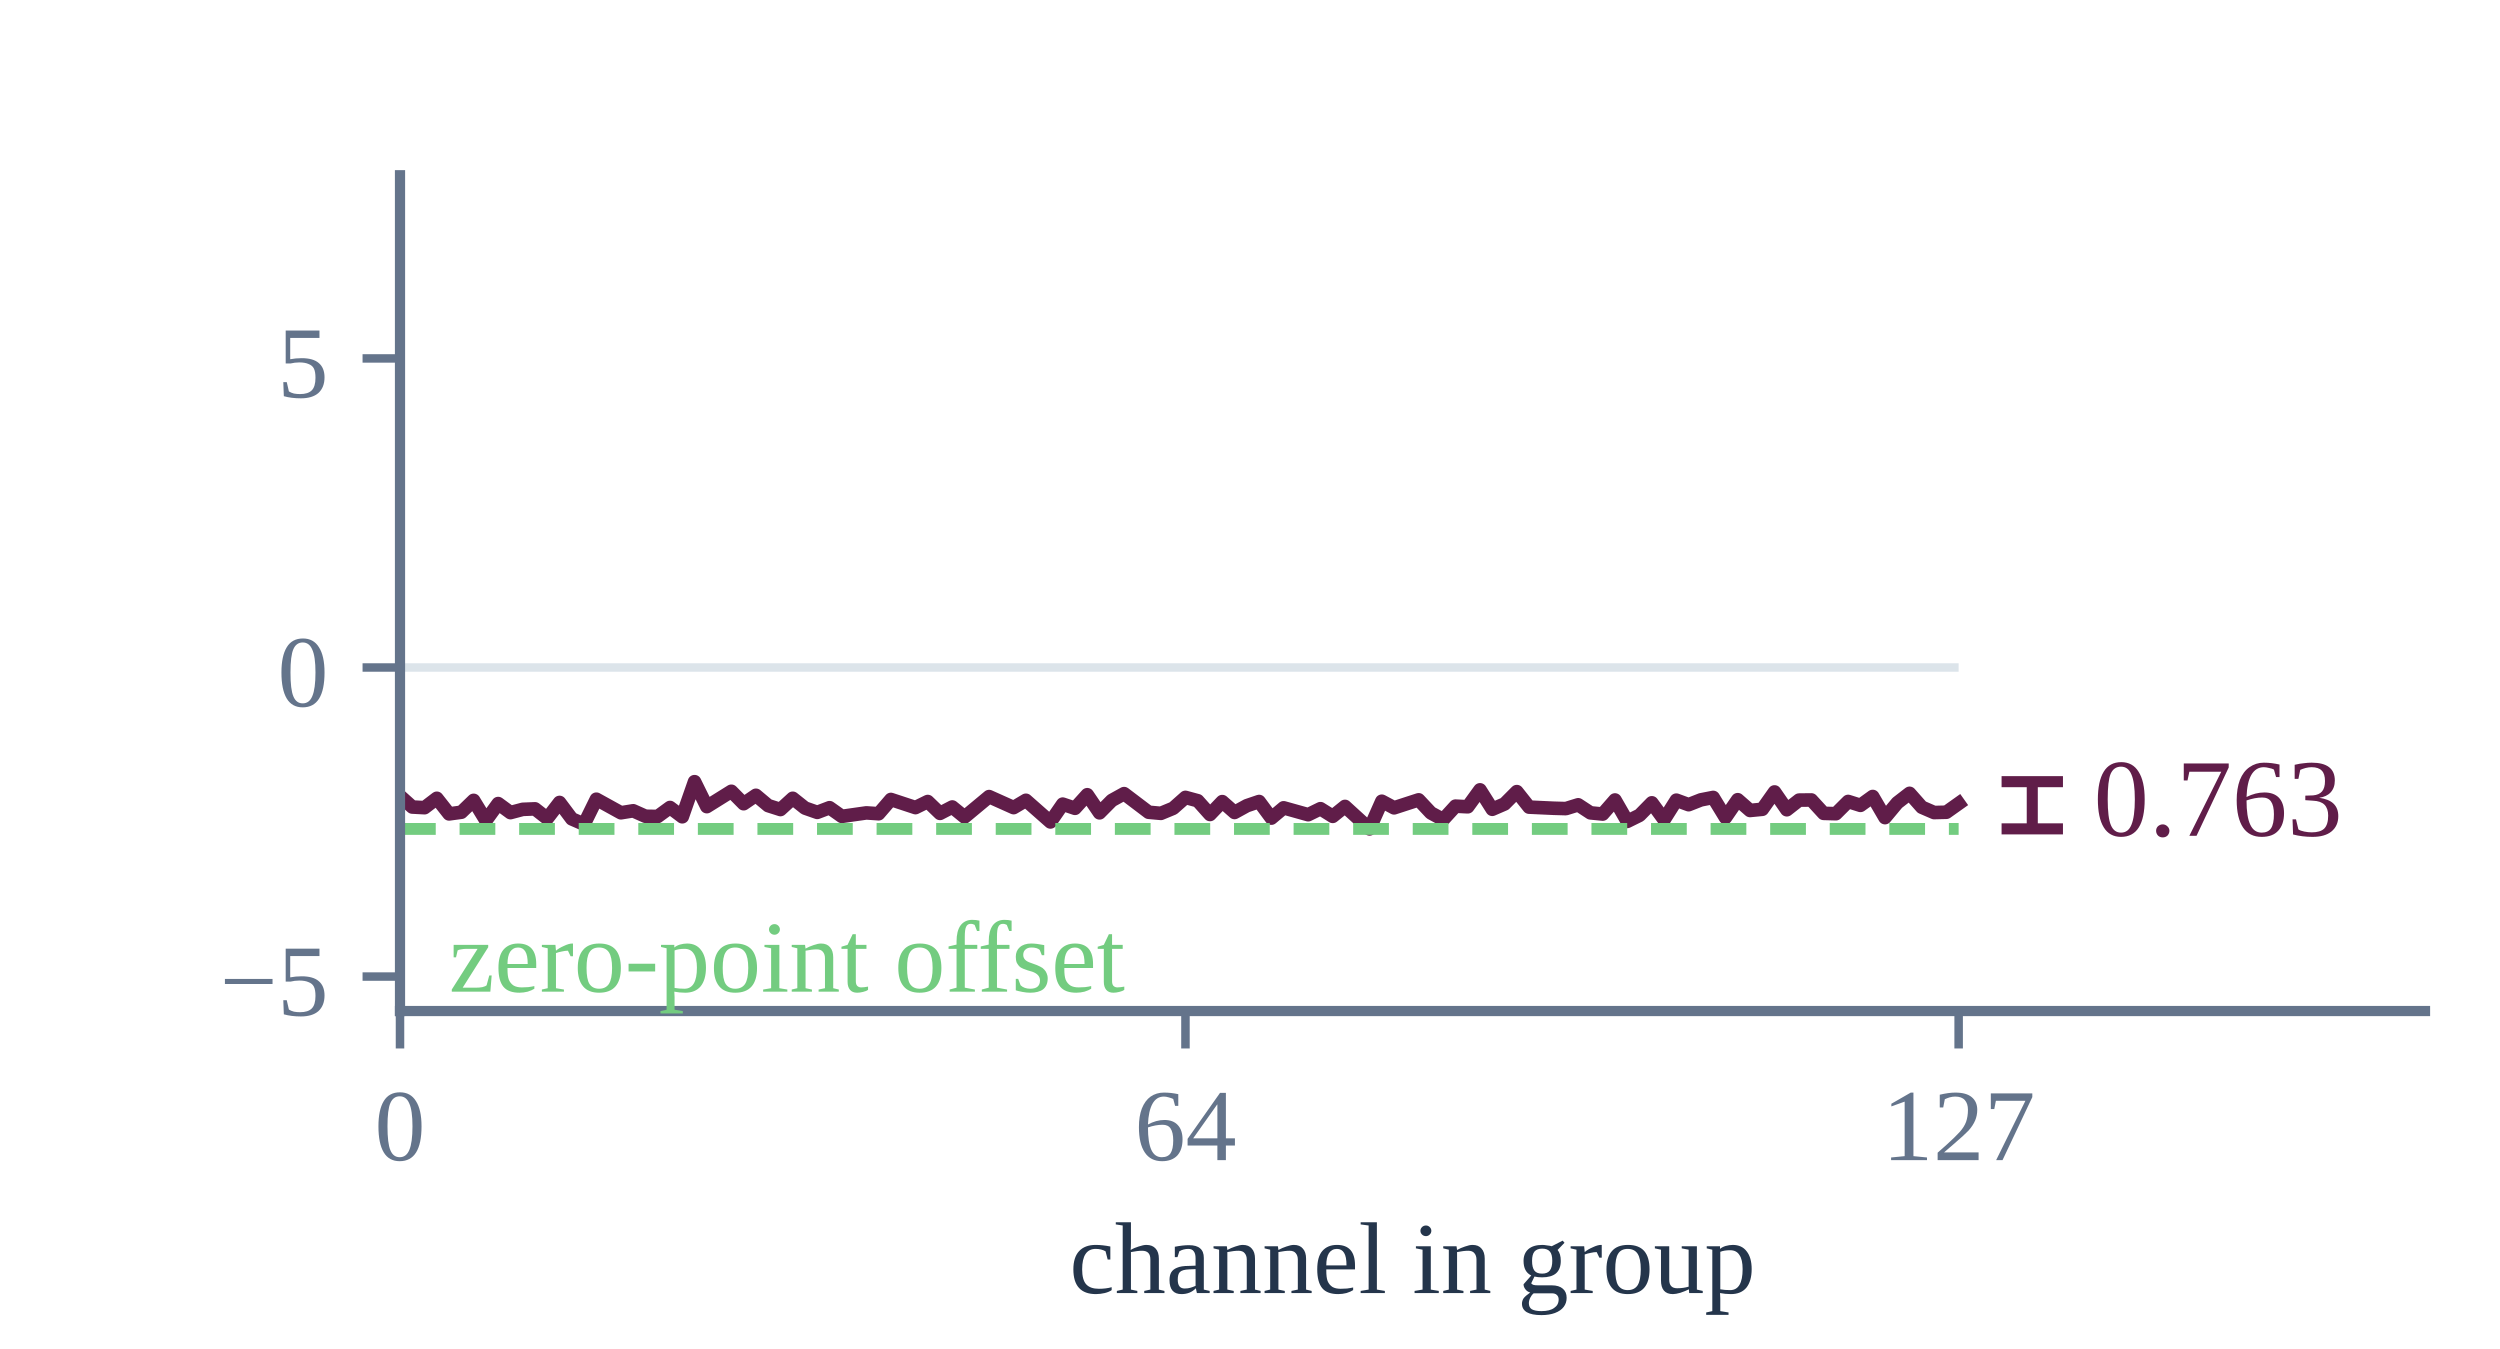
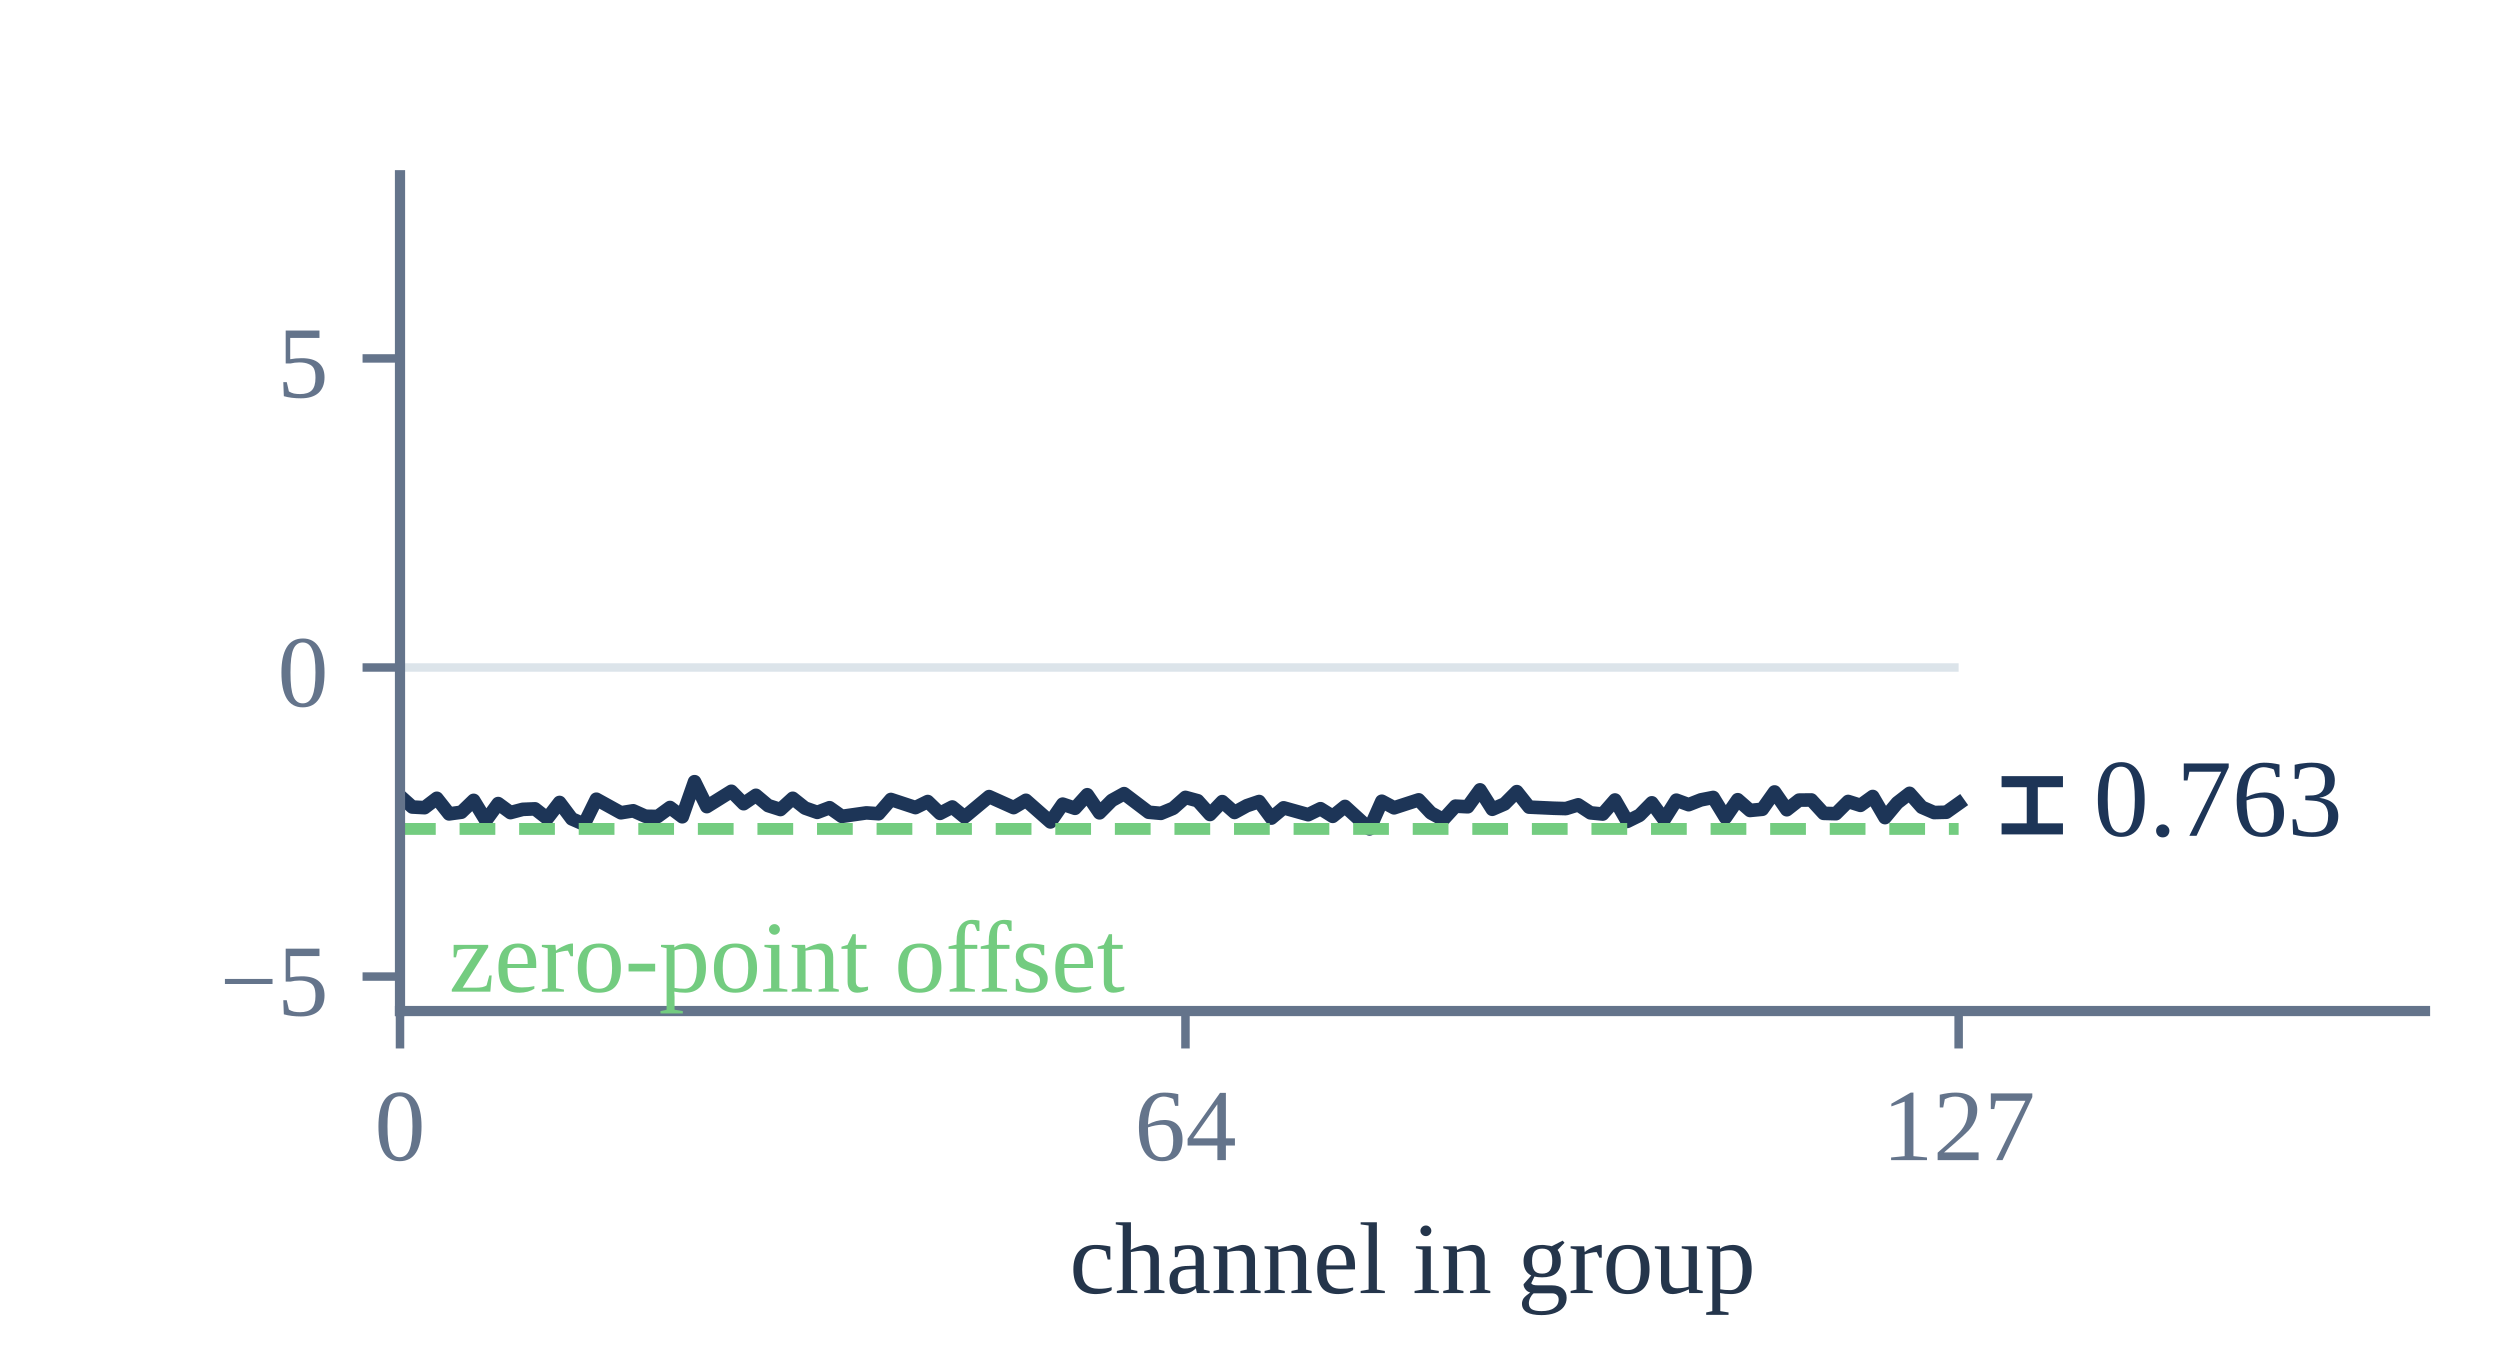
<svg xmlns="http://www.w3.org/2000/svg" xmlns:xlink="http://www.w3.org/1999/xlink" width="146.88pt" height="79.2pt" viewBox="0 0 146.88 79.2" version="1.1">
  <defs>
    <style type="text/css">*{stroke-linejoin: round; stroke-linecap: butt}</style>
  </defs>
  <g id="figure_1">
    <g id="patch_1">
      <path d="M 0 79.2 L 146.88 79.2 L 146.88 0 L 0 0 L 0 79.2 z " style="fill: none" />
    </g>
    <g id="axes_1">
      <g id="patch_2">
        <path d="M 23.501 59.4 L 142.474 59.4 L 142.474 10.296 L 23.501 10.296 L 23.501 59.4 z " style="fill: none" />
      </g>
      <g id="LineCollection_1">
-         <path d="M 23.501 39.217 L 115.074 39.217 " clip-path="url(#p0a287f08d5)" style="fill: none; stroke: #dce4ea; stroke-width: 0.5" />
+         <path d="M 23.501 39.217 L 115.074 39.217 " clip-path="url(#p6f29ebc11d)" style="fill: none; stroke: #dce4ea; stroke-width: 0.5" />
      </g>
      <g id="matplotlib.axis_1">
        <g id="xtick_1">
          <g id="line2d_1">
            <defs>
-               <path id="m6920f4c1bd" d="M 0 0 L 0 2.2 " style="stroke: #64748b; stroke-width: 0.5" />
+               <path id="m82ea7331f8" d="M 0 0 L 0 2.2 " style="stroke: #64748b; stroke-width: 0.5" />
            </defs>
            <g>
-               <use xlink:href="#m6920f4c1bd" x="23.501" y="59.4" style="fill: #64748b; stroke: #64748b; stroke-width: 0.5" />
+               <use xlink:href="#m82ea7331f8" x="23.501" y="59.4" style="fill: #64748b; stroke: #64748b; stroke-width: 0.5" />
            </g>
          </g>
          <g id="text_1">
            <text style="font-size: 6px; font-family: 'Times New Roman', 'Liberation Serif', 'DejaVu Serif', serif; text-anchor: middle; fill: #64748b" x="23.501" y="68.159" transform="rotate(-0 23.5008 68.15906)">0</text>
          </g>
        </g>
        <g id="xtick_2">
          <g id="line2d_2">
            <g>
-               <use xlink:href="#m6920f4c1bd" x="69.648" y="59.4" style="fill: #64748b; stroke: #64748b; stroke-width: 0.5" />
+               <use xlink:href="#m82ea7331f8" x="69.648" y="59.4" style="fill: #64748b; stroke: #64748b; stroke-width: 0.5" />
            </g>
          </g>
          <g id="text_2">
            <text style="font-size: 6px; font-family: 'Times New Roman', 'Liberation Serif', 'DejaVu Serif', serif; text-anchor: middle; fill: #64748b" x="69.648" y="68.159" transform="rotate(-0 69.64782 68.15906)">64</text>
          </g>
        </g>
        <g id="xtick_3">
          <g id="line2d_3">
            <g>
-               <use xlink:href="#m6920f4c1bd" x="115.074" y="59.4" style="fill: #64748b; stroke: #64748b; stroke-width: 0.5" />
+               <use xlink:href="#m82ea7331f8" x="115.074" y="59.4" style="fill: #64748b; stroke: #64748b; stroke-width: 0.5" />
            </g>
          </g>
          <g id="text_3">
            <text style="font-size: 6px; font-family: 'Times New Roman', 'Liberation Serif', 'DejaVu Serif', serif; text-anchor: middle; fill: #64748b" x="115.074" y="68.159" transform="rotate(-0 115.0738 68.15906)">127</text>
          </g>
        </g>
        <g id="text_4">
          <text style="font-size: 6px; font-family: 'Times New Roman', 'Liberation Serif', 'DejaVu Serif', serif; text-anchor: middle; fill: #24354b" x="82.987" y="75.966" transform="rotate(-0 82.9872 75.96594)">channel in group</text>
        </g>
      </g>
      <g id="matplotlib.axis_2">
        <g id="ytick_1">
          <g id="line2d_4">
            <defs>
-               <path id="m0ae6310f88" d="M 0 0 L -2.2 0 " style="stroke: #64748b; stroke-width: 0.5" />
+               <path id="mbcba9845e0" d="M 0 0 L -2.2 0 " style="stroke: #64748b; stroke-width: 0.5" />
            </defs>
            <g>
-               <use xlink:href="#m0ae6310f88" x="23.501" y="57.375" style="fill: #64748b; stroke: #64748b; stroke-width: 0.5" />
+               <use xlink:href="#mbcba9845e0" x="23.501" y="57.375" style="fill: #64748b; stroke: #64748b; stroke-width: 0.5" />
            </g>
          </g>
          <g id="text_5">
            <text style="font-size: 6px; font-family: 'Times New Roman', 'Liberation Serif', 'DejaVu Serif', serif; text-anchor: end; fill: #64748b" x="19.301" y="59.655" transform="rotate(-0 19.3008 59.6549)">−5</text>
          </g>
        </g>
        <g id="ytick_2">
          <g id="line2d_5">
            <g>
-               <use xlink:href="#m0ae6310f88" x="23.501" y="39.217" style="fill: #64748b; stroke: #64748b; stroke-width: 0.5" />
+               <use xlink:href="#mbcba9845e0" x="23.501" y="39.217" style="fill: #64748b; stroke: #64748b; stroke-width: 0.5" />
            </g>
          </g>
          <g id="text_6">
            <text style="font-size: 6px; font-family: 'Times New Roman', 'Liberation Serif', 'DejaVu Serif', serif; text-anchor: end; fill: #64748b" x="19.301" y="41.497" transform="rotate(-0 19.3008 41.49682)">0</text>
          </g>
        </g>
        <g id="ytick_3">
          <g id="line2d_6">
            <g>
-               <use xlink:href="#m0ae6310f88" x="23.501" y="21.059" style="fill: #64748b; stroke: #64748b; stroke-width: 0.5" />
+               <use xlink:href="#mbcba9845e0" x="23.501" y="21.059" style="fill: #64748b; stroke: #64748b; stroke-width: 0.5" />
            </g>
          </g>
          <g id="text_7">
            <text style="font-size: 6px; font-family: 'Times New Roman', 'Liberation Serif', 'DejaVu Serif', serif; text-anchor: end; fill: #64748b" x="19.301" y="23.339" transform="rotate(-0 19.3008 23.33874)">5</text>
          </g>
        </g>
      </g>
      <g id="line2d_7">
-         <path d="M 23.501 46.769 L 24.222 47.414 L 24.943 47.452 L 25.664 46.902 L 26.385 47.818 L 27.106 47.72 L 27.827 47.024 L 28.548 48.206 L 29.269 47.212 L 29.99 47.742 L 30.711 47.551 L 31.432 47.522 L 32.153 48.085 L 32.874 47.147 L 33.595 48.11 L 34.317 48.424 L 35.038 46.956 L 36.48 47.752 L 37.201 47.635 L 37.922 47.957 L 38.643 47.969 L 39.364 47.442 L 40.085 47.986 L 40.806 45.926 L 41.527 47.39 L 42.969 46.49 L 43.69 47.219 L 44.411 46.726 L 45.132 47.331 L 45.853 47.561 L 46.574 46.902 L 47.295 47.475 L 48.016 47.728 L 48.737 47.454 L 49.459 47.964 L 50.901 47.759 L 51.622 47.808 L 52.343 46.971 L 53.785 47.447 L 54.506 47.092 L 55.227 47.787 L 55.948 47.413 L 56.669 48.001 L 58.111 46.802 L 59.553 47.448 L 60.274 47.019 L 61.716 48.29 L 62.437 47.245 L 63.158 47.489 L 63.879 46.693 L 64.6 47.755 L 65.322 47.027 L 66.043 46.628 L 67.485 47.721 L 68.206 47.786 L 68.927 47.488 L 69.648 46.849 L 70.369 47.045 L 71.09 47.852 L 71.811 47.097 L 72.532 47.733 L 73.253 47.337 L 73.974 47.091 L 74.695 48.065 L 75.416 47.461 L 76.858 47.865 L 77.579 47.512 L 78.3 47.962 L 79.021 47.38 L 80.464 48.698 L 81.185 47.075 L 81.906 47.461 L 83.348 46.992 L 84.069 47.761 L 84.79 48.152 L 85.511 47.363 L 86.232 47.4 L 86.953 46.406 L 87.674 47.546 L 88.395 47.234 L 89.116 46.51 L 89.837 47.42 L 91.279 47.486 L 92 47.507 L 92.721 47.284 L 93.442 47.756 L 94.163 47.827 L 94.884 47.002 L 95.606 48.258 L 96.327 47.902 L 97.048 47.168 L 97.769 48.156 L 98.49 47.012 L 99.211 47.277 L 99.932 46.993 L 100.653 46.852 L 101.374 48.033 L 102.095 46.985 L 102.816 47.616 L 103.537 47.547 L 104.258 46.529 L 104.979 47.573 L 105.7 47.008 L 106.421 47 L 107.142 47.786 L 107.863 47.806 L 108.584 47.088 L 109.305 47.316 L 110.026 46.796 L 110.748 48.035 L 111.469 47.17 L 112.19 46.611 L 112.911 47.426 L 113.632 47.738 L 114.353 47.72 L 115.074 47.208 L 115.074 47.208 " clip-path="url(#p0a287f08d5)" style="fill: none; stroke: #601d49; stroke-width: 0.8; stroke-linecap: square" />
+         <path d="M 23.501 46.769 L 24.222 47.414 L 24.943 47.452 L 25.664 46.902 L 26.385 47.818 L 27.106 47.72 L 27.827 47.024 L 28.548 48.206 L 29.269 47.212 L 29.99 47.742 L 30.711 47.551 L 31.432 47.522 L 32.153 48.085 L 32.874 47.147 L 33.595 48.11 L 34.317 48.424 L 35.038 46.956 L 36.48 47.752 L 37.201 47.635 L 37.922 47.957 L 38.643 47.969 L 39.364 47.442 L 40.085 47.986 L 40.806 45.926 L 41.527 47.39 L 42.969 46.49 L 43.69 47.219 L 44.411 46.726 L 45.132 47.331 L 45.853 47.561 L 46.574 46.902 L 47.295 47.475 L 48.016 47.728 L 48.737 47.454 L 49.459 47.964 L 50.901 47.759 L 51.622 47.808 L 52.343 46.971 L 53.785 47.447 L 54.506 47.092 L 55.227 47.787 L 55.948 47.413 L 56.669 48.001 L 58.111 46.802 L 59.553 47.448 L 60.274 47.019 L 61.716 48.29 L 62.437 47.245 L 63.158 47.489 L 63.879 46.693 L 64.6 47.755 L 65.322 47.027 L 66.043 46.628 L 67.485 47.721 L 68.206 47.786 L 68.927 47.488 L 69.648 46.849 L 70.369 47.045 L 71.09 47.852 L 71.811 47.097 L 72.532 47.733 L 73.253 47.337 L 73.974 47.091 L 74.695 48.065 L 75.416 47.461 L 76.858 47.865 L 77.579 47.512 L 78.3 47.962 L 79.021 47.38 L 80.464 48.698 L 81.185 47.075 L 81.906 47.461 L 83.348 46.992 L 84.069 47.761 L 84.79 48.152 L 85.511 47.363 L 86.232 47.4 L 86.953 46.406 L 87.674 47.546 L 88.395 47.234 L 89.116 46.51 L 89.837 47.42 L 91.279 47.486 L 92 47.507 L 92.721 47.284 L 93.442 47.756 L 94.163 47.827 L 94.884 47.002 L 95.606 48.258 L 96.327 47.902 L 97.048 47.168 L 97.769 48.156 L 98.49 47.012 L 99.211 47.277 L 99.932 46.993 L 100.653 46.852 L 101.374 48.033 L 102.095 46.985 L 102.816 47.616 L 103.537 47.547 L 104.258 46.529 L 104.979 47.573 L 105.7 47.008 L 106.421 47 L 107.142 47.786 L 107.863 47.806 L 108.584 47.088 L 109.305 47.316 L 110.026 46.796 L 110.748 48.035 L 111.469 47.17 L 112.19 46.611 L 112.911 47.426 L 113.632 47.738 L 114.353 47.72 L 115.074 47.208 L 115.074 47.208 " clip-path="url(#p6f29ebc11d)" style="fill: none; stroke: #1d3557; stroke-width: 0.8; stroke-linecap: square" />
      </g>
      <g id="LineCollection_2">
-         <path d="M 119.4 48.698 L 119.4 45.926 " clip-path="url(#p0a287f08d5)" style="fill: none; stroke: #601d49; stroke-width: 0.65" />
+         <path d="M 119.4 48.698 L 119.4 45.926 " clip-path="url(#p6f29ebc11d)" style="fill: none; stroke: #1d3557; stroke-width: 0.65" />
      </g>
      <g id="LineCollection_3">
-         <path d="M 117.597 48.698 L 121.203 48.698 " clip-path="url(#p0a287f08d5)" style="fill: none; stroke: #601d49; stroke-width: 0.65" />
-         <path d="M 117.597 45.926 L 121.203 45.926 " clip-path="url(#p0a287f08d5)" style="fill: none; stroke: #601d49; stroke-width: 0.65" />
+         <path d="M 117.597 48.698 L 121.203 48.698 " clip-path="url(#p6f29ebc11d)" style="fill: none; stroke: #1d3557; stroke-width: 0.65" />
+         <path d="M 117.597 45.926 L 121.203 45.926 " clip-path="url(#p6f29ebc11d)" style="fill: none; stroke: #1d3557; stroke-width: 0.65" />
      </g>
      <g id="LineCollection_4">
-         <path d="M 23.501 48.701 L 115.074 48.701 " clip-path="url(#p0a287f08d5)" style="fill: none; stroke-dasharray: 2.1,1.4; stroke-dashoffset: 0; stroke: #73cc80; stroke-width: 0.7" />
+         <path d="M 23.501 48.701 L 115.074 48.701 " clip-path="url(#p6f29ebc11d)" style="fill: none; stroke-dasharray: 2.1,1.4; stroke-dashoffset: 0; stroke: #73cc80; stroke-width: 0.7" />
      </g>
      <g id="patch_3">
        <path d="M 23.501 59.4 L 23.501 10.296 " style="fill: none; stroke: #64748b; stroke-width: 0.6; stroke-linejoin: miter; stroke-linecap: square" />
      </g>
      <g id="patch_4">
        <path d="M 23.501 59.4 L 142.474 59.4 " style="fill: none; stroke: #64748b; stroke-width: 0.6; stroke-linejoin: miter; stroke-linecap: square" />
      </g>
      <g id="text_8">
-         <text style="font-size: 6.5px; font-family: 'Times New Roman', 'Liberation Serif', 'DejaVu Serif', serif; text-anchor: start; fill: #601d49" x="123.005" y="49.106" transform="rotate(-0 123.0053 49.10568)">0.763</text>
+         <text style="font-size: 6.5px; font-family: 'Times New Roman', 'Liberation Serif', 'DejaVu Serif', serif; text-anchor: start; fill: #1d3557" x="123.005" y="49.106" transform="rotate(-0 123.0053 49.10568)">0.763</text>
      </g>
      <g id="text_9">
        <text style="font-size: 6px; font-family: 'Times New Roman', 'Liberation Serif', 'DejaVu Serif', serif; text-anchor: start; fill: #73cc80" x="26.385" y="58.26" transform="rotate(-0 26.38499 58.2597)">zero-point offset</text>
      </g>
    </g>
  </g>
  <defs>
-     <clipPath id="p0a287f08d5">
+     <clipPath id="p6f29ebc11d">
      <rect x="23.501" y="10.296" width="118.973" height="49.104" />
    </clipPath>
  </defs>
</svg>
